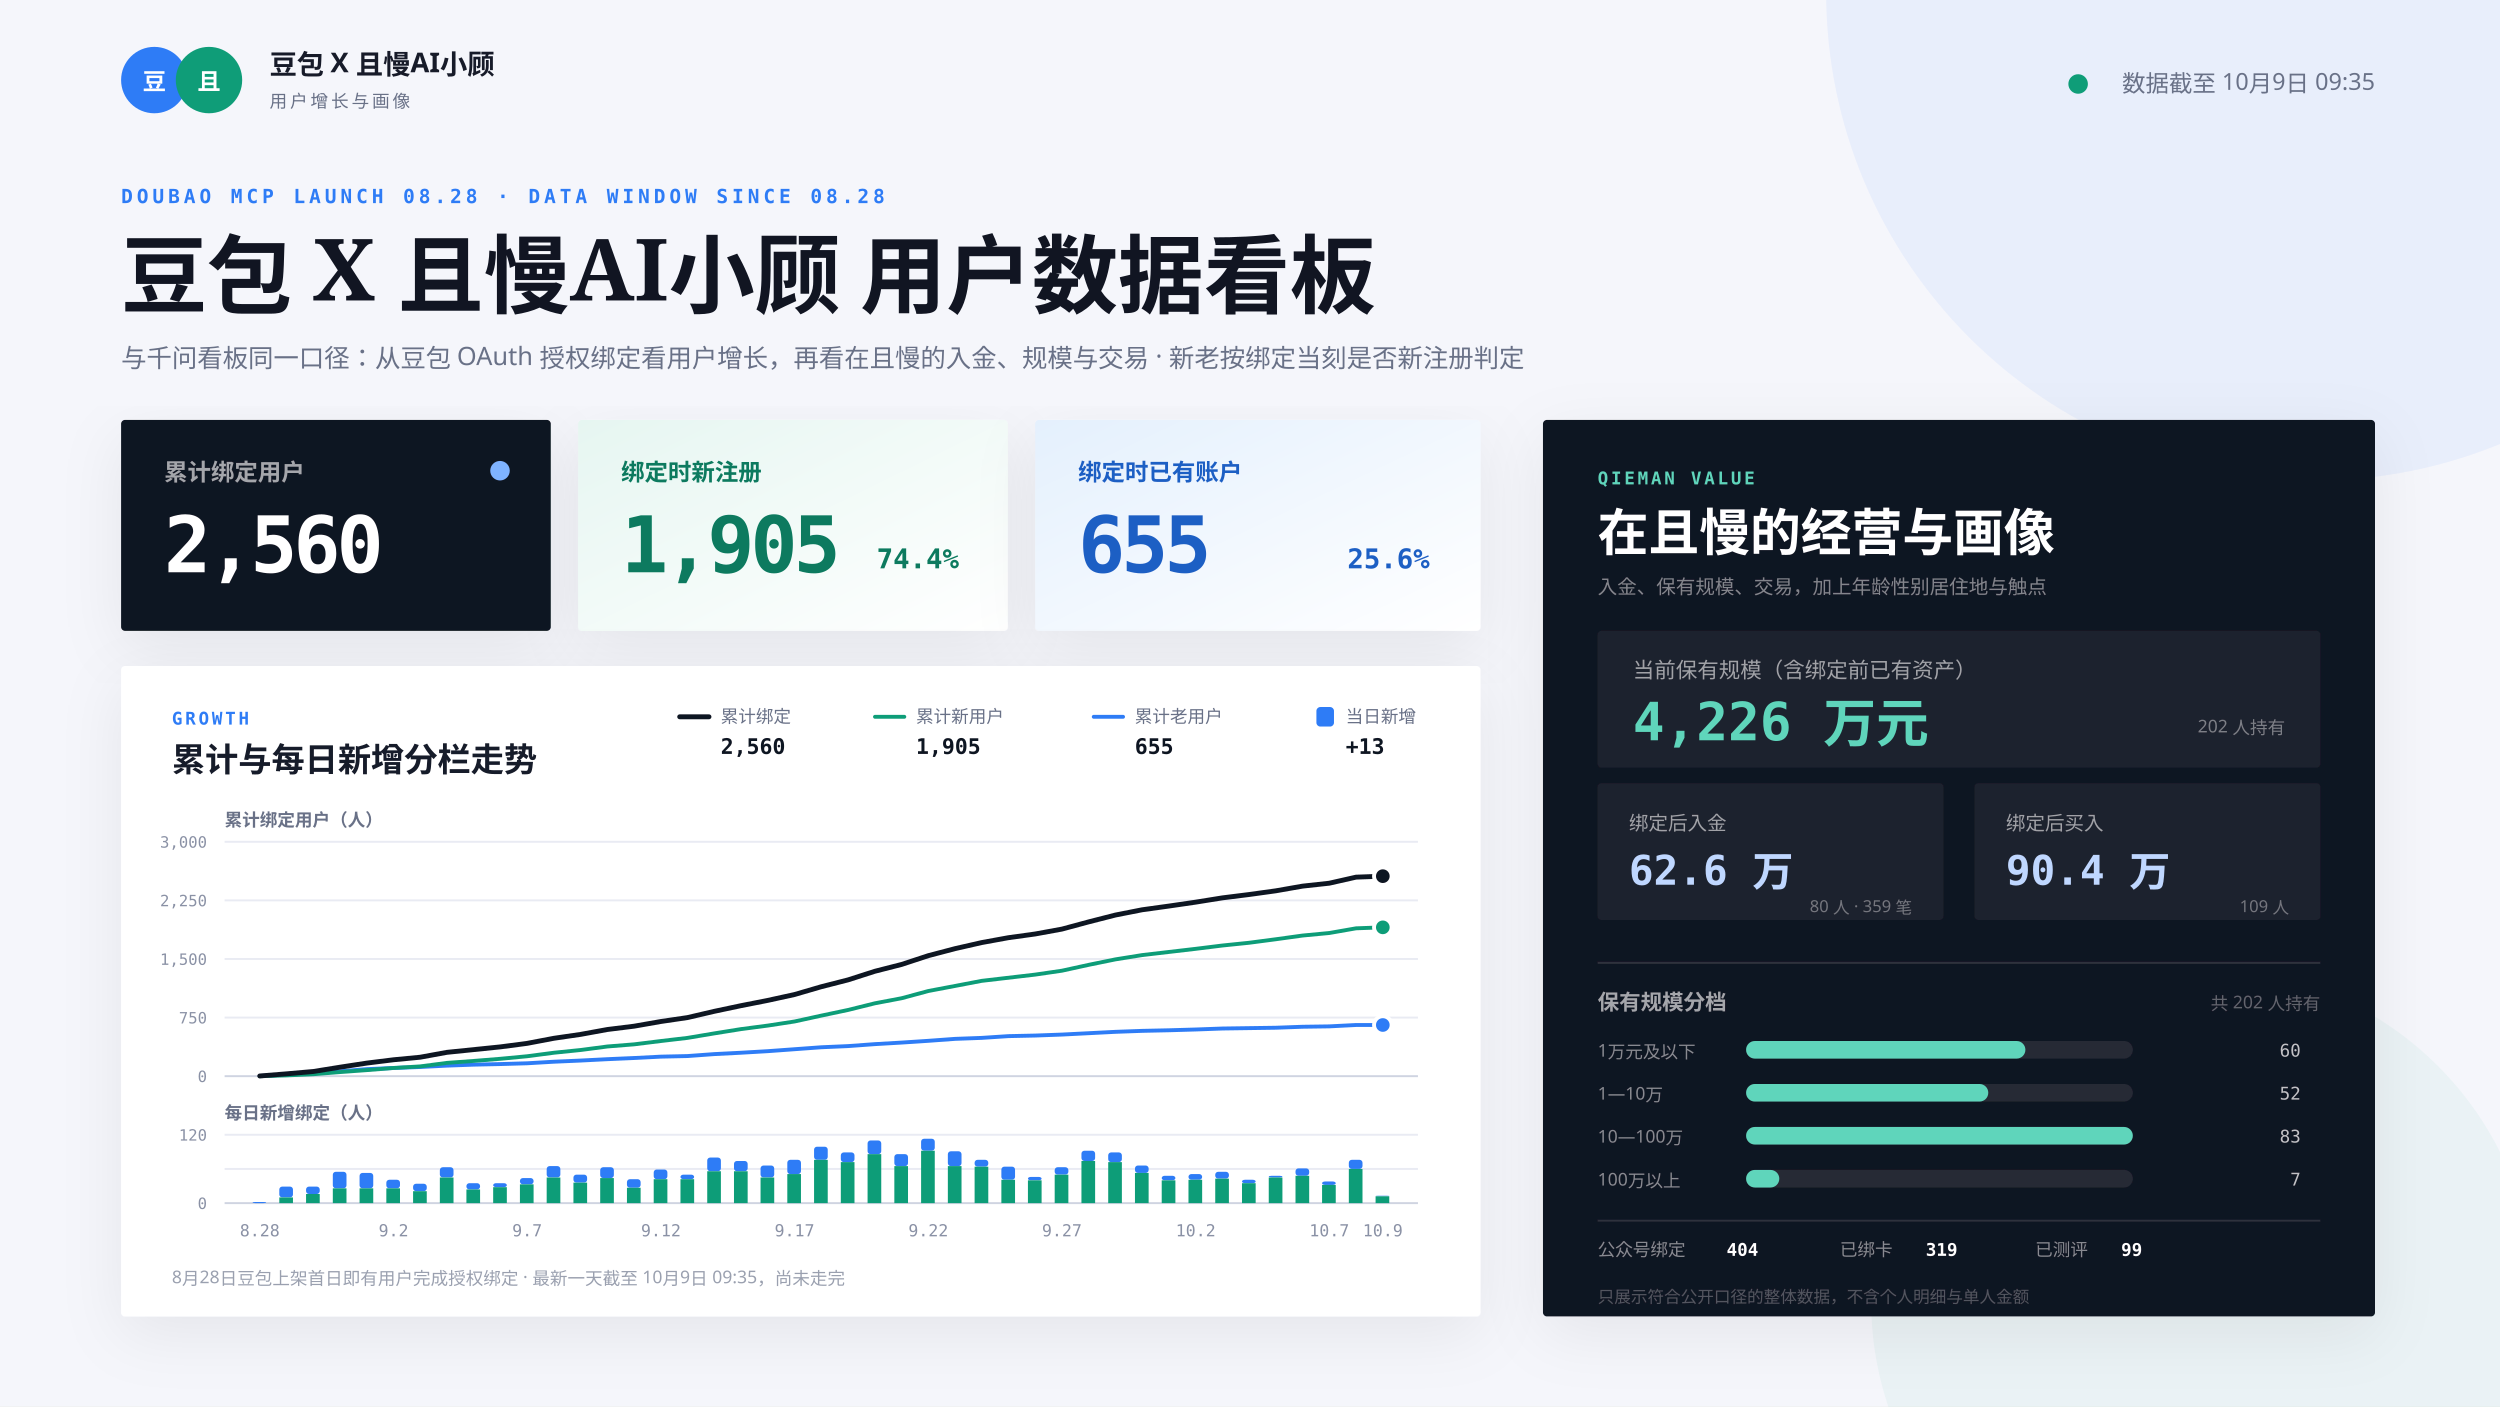
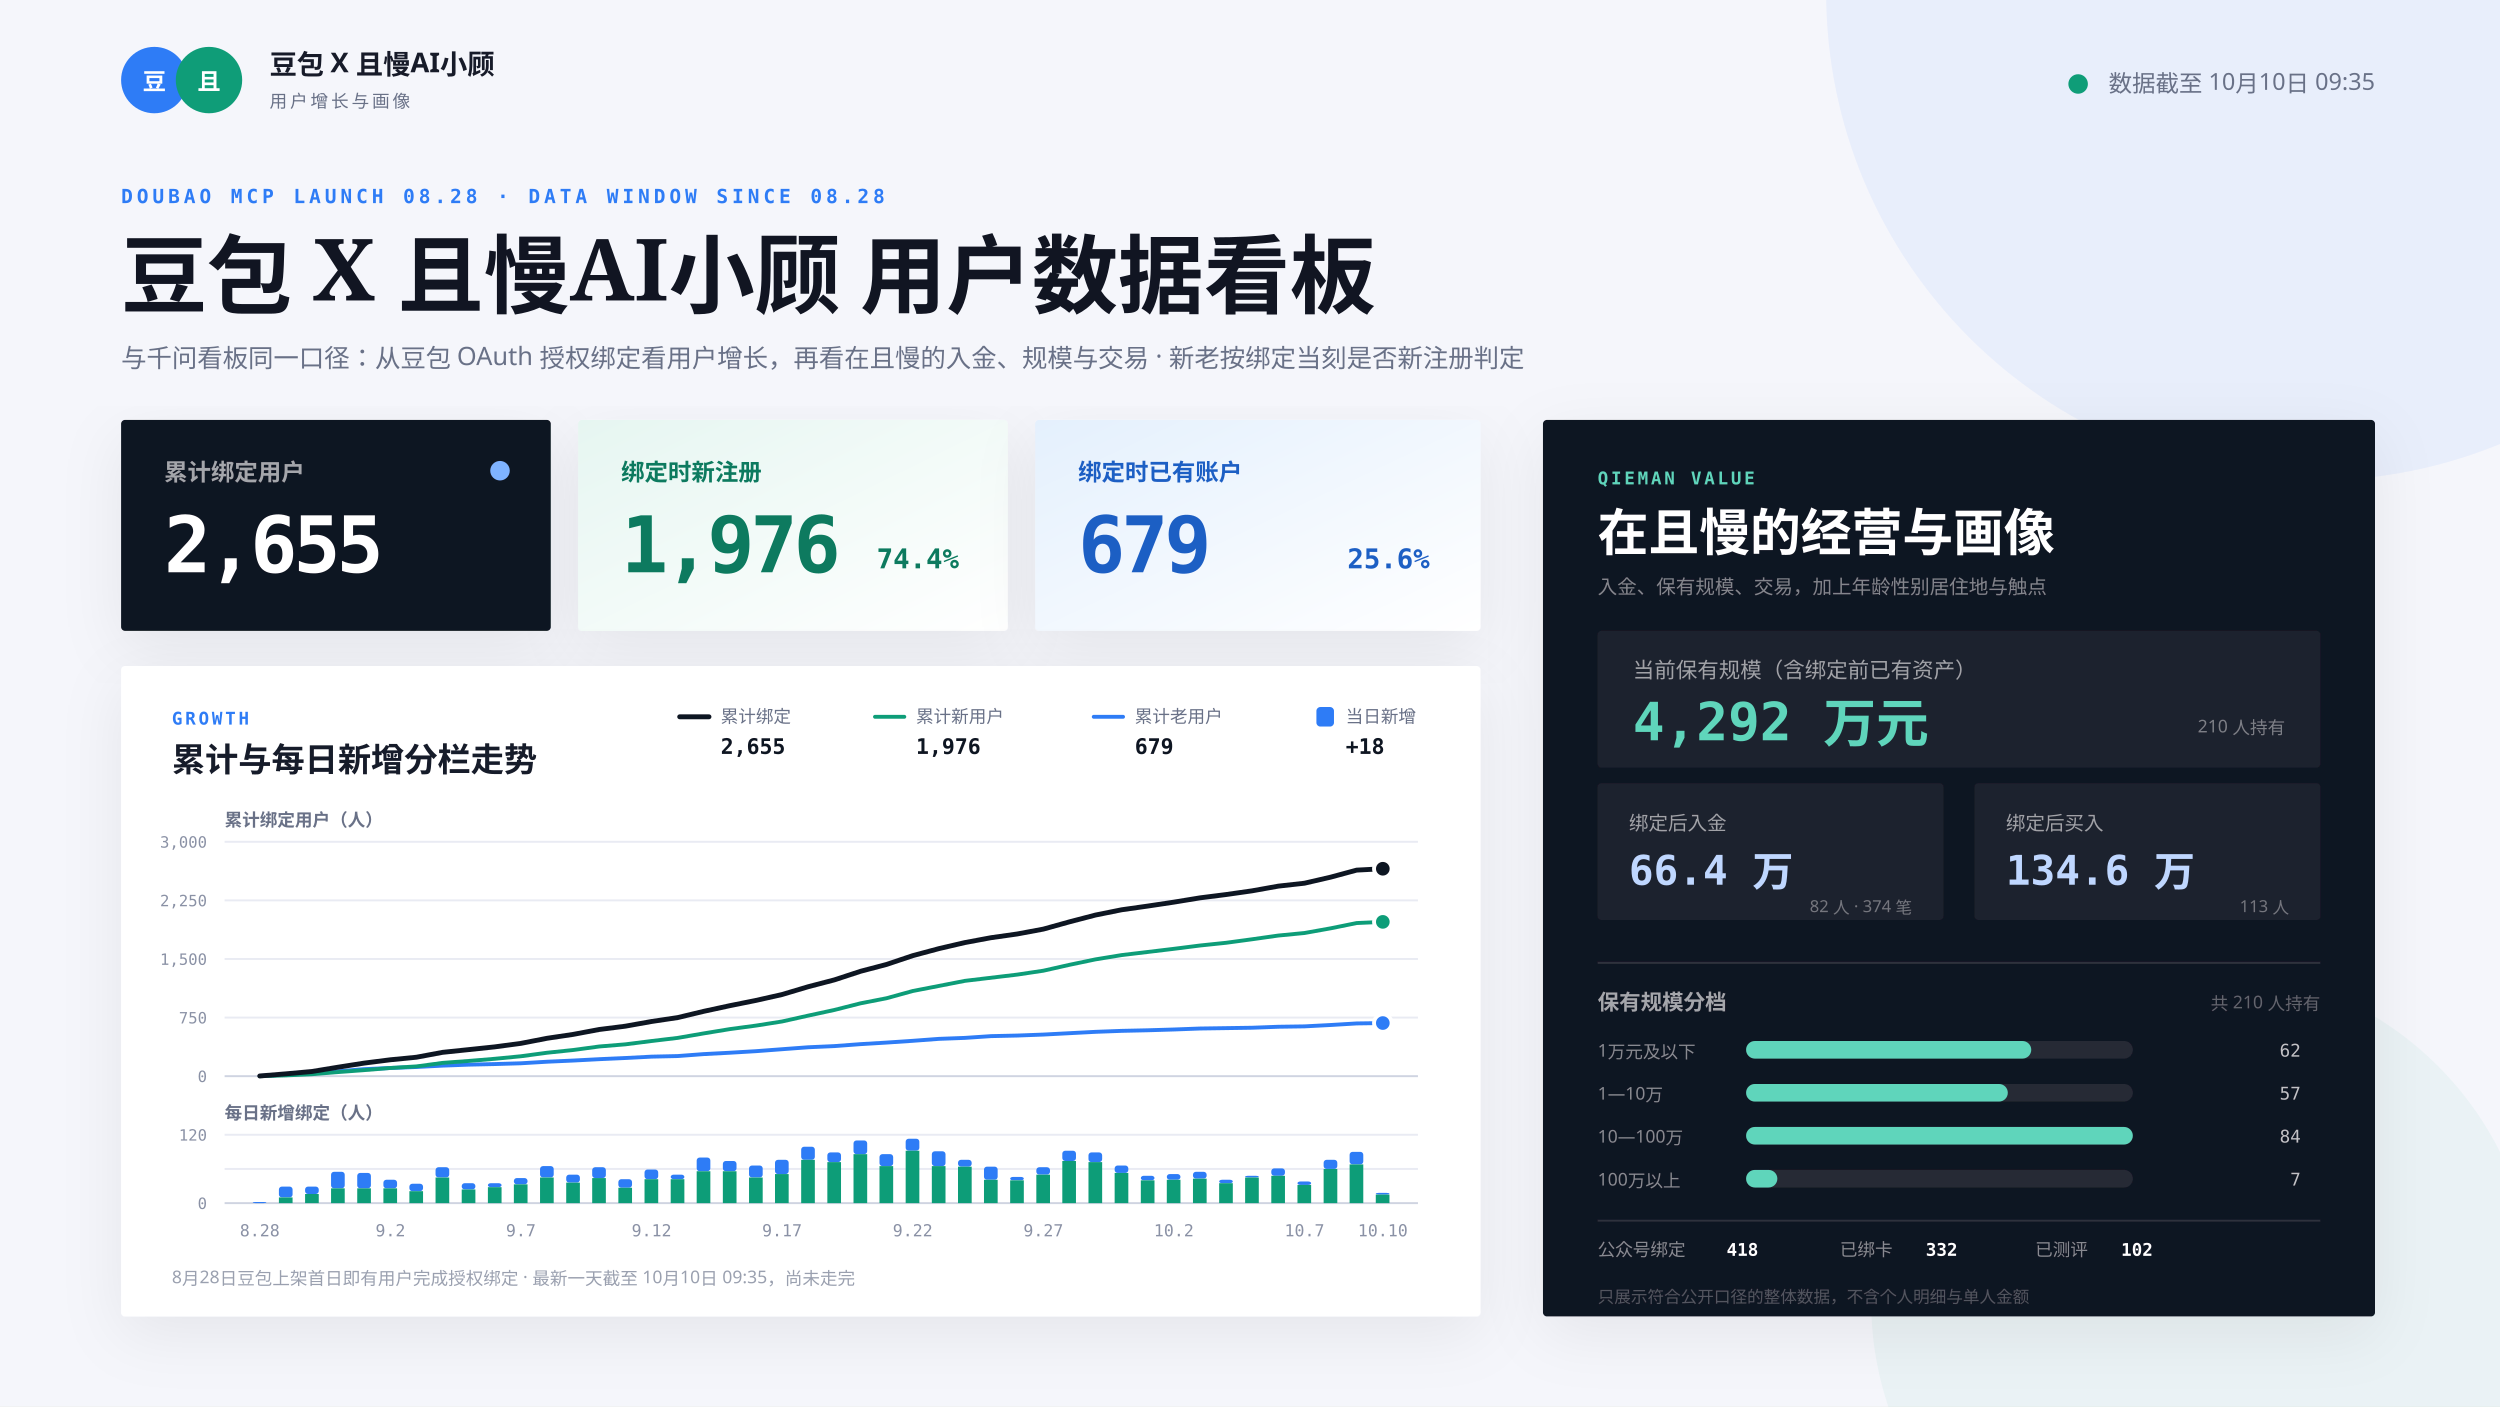
<svg xmlns="http://www.w3.org/2000/svg" width="1280" height="720" viewBox="0 0 1280 720" role="img" aria-labelledby="title desc">
  <defs>
    <linearGradient id="newCard" x1="0" y1="0" x2="1" y2="1">
      <stop offset="0" stop-color="#E6F6F1" />
      <stop offset="1" stop-color="#FFFFFF" />
    </linearGradient>
    <linearGradient id="oldCard" x1="0" y1="0" x2="1" y2="1">
      <stop offset="0" stop-color="#E4F0FD" />
      <stop offset="1" stop-color="#FFFFFF" />
    </linearGradient>
    <filter id="shadow" x="-15%" y="-15%" width="130%" height="140%">
      <feDropShadow dx="0" dy="9" stdDeviation="16" flood-color="#171B29" flood-opacity=".07" />
    </filter>
  </defs>
  <rect width="1280" height="720" fill="#F5F6FB" />
  <circle cx="1185" cy="-4" r="250" fill="#2E7CF6" fill-opacity=".07" />
  <circle cx="1128" cy="666" r="170" fill="#0F9D78" fill-opacity=".045" />
  <g font-family="PingFang SC,Microsoft YaHei,sans-serif">
    <g transform="translate(62 24)">
      <circle cx="17" cy="17" r="17" fill="#2E7CF6" />
      <text x="17" y="22" text-anchor="middle" fill="#FFFFFF" font-size="12" font-weight="700">豆</text>
      <circle cx="45" cy="17" r="17" fill="#0F9D78" />
      <text x="45" y="22" text-anchor="middle" fill="#FFFFFF" font-size="12" font-weight="700">且</text>
      <text x="76" y="14" fill="#171B29" font-size="14" font-weight="700">豆包 X 且慢AI小顾</text>
      <text x="76" y="31" fill="#697187" font-size="9" letter-spacing="1.5">用户增长与画像</text>
    </g>
-     <text x="1216" y="47" text-anchor="end" fill="#697187" font-size="12">数据截至 10月9日 09:35</text>
+     <text x="1216" y="47" text-anchor="end" fill="#697187" font-size="12">数据截至 10月10日 09:35</text>
    <circle cx="1064" cy="43" r="5" fill="#0F9D78" />
    <text x="62" y="104" fill="#2E7CF6" font-family="SFMono-Regular,monospace" font-size="10" font-weight="700" letter-spacing="2">DOUBAO MCP LAUNCH 08.28 · DATA WINDOW SINCE 08.28</text>
    <text x="62" y="157" fill="#111522" font-family="Songti SC,STSong,serif" font-size="44" font-weight="700">豆包 X 且慢AI小顾 用户数据看板</text>
    <text x="62" y="188" fill="#697187" font-size="13">与千问看板同一口径：从豆包 OAuth 授权绑定看用户增长，再看在且慢的入金、规模与交易 · 新老按绑定当刻是否新注册判定</text>
    <g transform="translate(62 215)" filter="url(#shadow)">
      <rect width="220" height="108" rx="2" fill="#111522" />
      <text x="22" y="31" fill="#FFFFFF" fill-opacity=".62" font-size="12" font-weight="700">累计绑定用户</text>
-       <text x="22" y="78" fill="#FFFFFF" font-family="SFMono-Regular,monospace" font-size="40" font-weight="800" letter-spacing="-2">2,560</text>
+       <text x="22" y="78" fill="#FFFFFF" font-family="SFMono-Regular,monospace" font-size="40" font-weight="800" letter-spacing="-2">2,655</text>
      <circle cx="194" cy="26" r="5" fill="#7FB3FF" />
    </g>
    <g transform="translate(296 215)" filter="url(#shadow)">
      <rect width="220" height="108" rx="2" fill="url(#newCard)" />
      <text x="22" y="31" fill="#0A7A5E" font-size="12" font-weight="700">绑定时新注册</text>
-       <text x="22" y="78" fill="#0A7A5E" font-family="SFMono-Regular,monospace" font-size="40" font-weight="800" letter-spacing="-2">1,905</text>
+       <text x="22" y="78" fill="#0A7A5E" font-family="SFMono-Regular,monospace" font-size="40" font-weight="800" letter-spacing="-2">1,976</text>
      <text x="195" y="76" text-anchor="end" fill="#0A7A5E" font-family="SFMono-Regular,monospace" font-size="14" font-weight="700">74.4%</text>
    </g>
    <g transform="translate(530 215)" filter="url(#shadow)">
      <rect width="228" height="108" rx="2" fill="url(#oldCard)" />
      <text x="22" y="31" fill="#1F5FC4" font-size="12" font-weight="700">绑定时已有账户</text>
-       <text x="22" y="78" fill="#1F5FC4" font-family="SFMono-Regular,monospace" font-size="40" font-weight="800" letter-spacing="-2">655</text>
+       <text x="22" y="78" fill="#1F5FC4" font-family="SFMono-Regular,monospace" font-size="40" font-weight="800" letter-spacing="-2">679</text>
      <text x="202" y="76" text-anchor="end" fill="#1F5FC4" font-family="SFMono-Regular,monospace" font-size="14" font-weight="700">25.6%</text>
    </g>
    <g transform="translate(62 341)" filter="url(#shadow)">
      <rect width="696" height="333" rx="2" fill="#FFFFFF" />
      <text x="26" y="30" fill="#2E7CF6" font-family="SFMono-Regular,monospace" font-size="9" font-weight="700" letter-spacing="1.4">GROWTH</text>
      <text x="26" y="54" fill="#171B29" font-size="17" font-weight="700">累计与每日新增分栏走势</text>
      <g font-size="9">
        <line x1="286" y1="26" x2="301" y2="26" stroke="#111522" stroke-width="2.5" stroke-linecap="round" />
        <text x="307" y="29" fill="#697187">累计绑定</text>
-         <text x="307" y="45" fill="#111522" font-family="SFMono-Regular,monospace" font-size="11" font-weight="700">2,560</text>
+         <text x="307" y="45" fill="#111522" font-family="SFMono-Regular,monospace" font-size="11" font-weight="700">2,655</text>
        <line x1="386" y1="26" x2="401" y2="26" stroke="#0F9D78" stroke-width="2" stroke-linecap="round" />
        <text x="407" y="29" fill="#697187">累计新用户</text>
-         <text x="407" y="45" fill="#111522" font-family="SFMono-Regular,monospace" font-size="11" font-weight="700">1,905</text>
+         <text x="407" y="45" fill="#111522" font-family="SFMono-Regular,monospace" font-size="11" font-weight="700">1,976</text>
        <line x1="498" y1="26" x2="513" y2="26" stroke="#2E7CF6" stroke-width="2" stroke-linecap="round" />
        <text x="519" y="29" fill="#697187">累计老用户</text>
-         <text x="519" y="45" fill="#111522" font-family="SFMono-Regular,monospace" font-size="11" font-weight="700">655</text>
+         <text x="519" y="45" fill="#111522" font-family="SFMono-Regular,monospace" font-size="11" font-weight="700">679</text>
        <rect x="612" y="21" width="9" height="10" rx="2" fill="#2E7CF6" />
        <text x="627" y="29" fill="#697187">当日新增</text>
-         <text x="627" y="45" fill="#111522" font-family="SFMono-Regular,monospace" font-size="11" font-weight="700">+13</text>
+         <text x="627" y="45" fill="#111522" font-family="SFMono-Regular,monospace" font-size="11" font-weight="700">+18</text>
      </g>
      <text x="53" y="82" fill="#697187" font-size="9" font-weight="700">累计绑定用户（人）</text>
      <g stroke="#E9EBF3" stroke-width="1">
        <line x1="53" y1="180" x2="664" y2="180" />
        <line x1="53" y1="150" x2="664" y2="150" />
        <line x1="53" y1="120" x2="664" y2="120" />
        <line x1="53" y1="90" x2="664" y2="90" />
      </g>
      <line x1="53" y1="210" x2="664" y2="210" stroke="#CFD4E1" stroke-width="1" />
      <g fill="#8A91A5" font-family="SFMono-Regular,monospace" font-size="8">
        <text x="44" y="213" text-anchor="end">0</text>
        <text x="44" y="183" text-anchor="end">750</text>
        <text x="44" y="153" text-anchor="end">1,500</text>
        <text x="44" y="123" text-anchor="end">2,250</text>
        <text x="44" y="93" text-anchor="end">3,000</text>
      </g>
-       <path d="M71.0 209.9 L84.7 209.2 L98.4 208.6 L112.1 207.5 L125.8 206.4 L139.5 205.8 L153.1 205.3 L166.8 204.6 L180.5 204.1 L194.2 203.8 L207.9 203.4 L221.6 202.6 L235.3 202.0 L249.0 201.3 L262.7 200.7 L276.4 200.0 L290.0 199.7 L303.7 198.7 L317.4 198.0 L331.1 197.2 L344.8 196.2 L358.5 195.2 L372.2 194.6 L385.9 193.6 L399.6 192.8 L413.3 191.9 L427.0 190.9 L440.6 190.4 L454.3 189.5 L468.0 189.2 L481.7 188.7 L495.4 188.0 L509.1 187.3 L522.8 186.8 L536.5 186.5 L550.2 186.1 L563.9 185.6 L577.5 185.4 L591.2 185.2 L604.9 184.7 L618.6 184.5 L632.3 183.8 L646.0 183.8" fill="none" stroke="#2E7CF6" stroke-width="2" stroke-linecap="round" stroke-linejoin="round" />
-       <path d="M71.0 210.0 L84.7 209.6 L98.4 209.0 L112.1 207.9 L125.8 206.9 L139.5 205.8 L153.1 205.0 L166.8 203.2 L180.5 202.2 L194.2 201.1 L207.9 199.8 L221.6 198.0 L235.3 196.6 L249.0 194.8 L262.7 193.7 L276.4 192.0 L290.0 190.4 L303.7 188.1 L317.4 185.9 L331.1 184.1 L344.8 182.0 L358.5 179.0 L372.2 176.1 L385.9 172.7 L399.6 170.1 L413.3 166.4 L427.0 163.8 L440.6 161.2 L454.3 159.6 L468.0 158.0 L481.7 156.0 L495.4 153.0 L509.1 150.2 L522.8 148.0 L536.5 146.4 L550.2 144.8 L563.9 143.1 L577.5 141.7 L591.2 139.9 L604.9 138.0 L618.6 136.7 L632.3 134.3 L646.0 133.8" fill="none" stroke="#0F9D78" stroke-width="2" stroke-linecap="round" stroke-linejoin="round" />
-       <path d="M71.0 209.9 L84.7 208.8 L98.4 207.6 L112.1 205.4 L125.8 203.3 L139.5 201.6 L153.1 200.3 L166.8 197.8 L180.5 196.4 L194.2 195.0 L207.9 193.2 L221.6 190.6 L235.3 188.6 L249.0 186.1 L262.7 184.4 L276.4 182.0 L290.0 180.0 L303.7 176.8 L317.4 173.9 L331.1 171.2 L344.8 168.2 L358.5 164.2 L372.2 160.7 L385.9 156.3 L399.6 152.8 L413.3 148.3 L427.0 144.7 L440.6 141.6 L454.3 139.1 L468.0 137.2 L481.7 134.7 L495.4 131.0 L509.1 127.5 L522.8 124.8 L536.5 122.9 L550.2 120.9 L563.9 118.7 L577.5 117.0 L591.2 115.1 L604.9 112.7 L618.6 111.2 L632.3 108.1 L646.0 107.6" fill="none" stroke="#111522" stroke-width="2.5" stroke-linecap="round" stroke-linejoin="round" />
+       <path d="M71.0 209.9 L84.4 209.2 L97.7 208.6 L111.1 207.5 L124.5 206.4 L137.9 205.8 L151.2 205.3 L164.6 204.6 L178.0 204.1 L191.3 203.8 L204.7 203.4 L218.1 202.6 L231.5 202.0 L244.8 201.3 L258.2 200.7 L271.6 200.0 L285.0 199.7 L298.3 198.7 L311.7 198.0 L325.1 197.2 L338.4 196.2 L351.8 195.2 L365.2 194.6 L378.6 193.6 L391.9 192.8 L405.3 191.9 L418.7 190.9 L432.0 190.4 L445.4 189.5 L458.8 189.2 L472.2 188.7 L485.5 188.0 L498.9 187.3 L512.3 186.8 L525.7 186.5 L539.0 186.1 L552.4 185.6 L565.8 185.4 L579.1 185.2 L592.5 184.7 L605.9 184.5 L619.3 183.8 L632.6 183.0 L646.0 182.8" fill="none" stroke="#2E7CF6" stroke-width="2" stroke-linecap="round" stroke-linejoin="round" />
+       <path d="M71.0 210.0 L84.4 209.6 L97.7 209.0 L111.1 207.9 L124.5 206.9 L137.9 205.8 L151.2 205.0 L164.6 203.2 L178.0 202.2 L191.3 201.1 L204.7 199.8 L218.1 198.0 L231.5 196.6 L244.8 194.8 L258.2 193.7 L271.6 192.0 L285.0 190.4 L298.3 188.1 L311.7 185.9 L325.1 184.1 L338.4 182.0 L351.8 179.0 L365.2 176.1 L378.6 172.7 L391.9 170.1 L405.3 166.4 L418.7 163.8 L432.0 161.2 L445.4 159.6 L458.8 158.0 L472.2 156.0 L485.5 153.0 L498.9 150.2 L512.3 148.0 L525.7 146.4 L539.0 144.8 L552.4 143.1 L565.8 141.7 L579.1 139.9 L592.5 138.0 L605.9 136.7 L619.3 134.3 L632.6 131.6 L646.0 131.0" fill="none" stroke="#0F9D78" stroke-width="2" stroke-linecap="round" stroke-linejoin="round" />
+       <path d="M71.0 209.9 L84.4 208.8 L97.7 207.6 L111.1 205.4 L124.5 203.3 L137.9 201.6 L151.2 200.3 L164.6 197.8 L178.0 196.4 L191.3 195.0 L204.7 193.2 L218.1 190.6 L231.5 188.6 L244.8 186.1 L258.2 184.4 L271.6 182.0 L285.0 180.0 L298.3 176.8 L311.7 173.9 L325.1 171.2 L338.4 168.2 L351.8 164.2 L365.2 160.7 L378.6 156.3 L391.9 152.8 L405.3 148.3 L418.7 144.7 L432.0 141.6 L445.4 139.1 L458.8 137.2 L472.2 134.7 L485.5 131.0 L498.9 127.5 L512.3 124.8 L525.7 122.9 L539.0 120.9 L552.4 118.7 L565.8 117.0 L579.1 115.1 L592.5 112.7 L605.9 111.2 L619.3 108.1 L632.6 104.5 L646.0 103.8" fill="none" stroke="#111522" stroke-width="2.5" stroke-linecap="round" stroke-linejoin="round" />
      <g stroke="#FFFFFF" stroke-width="2">
-         <circle cx="646.0" cy="107.6" r="4.5" fill="#111522" />
-         <circle cx="646.0" cy="133.8" r="4.5" fill="#0F9D78" />
-         <circle cx="646.0" cy="183.8" r="4.5" fill="#2E7CF6" />
+         <circle cx="646.0" cy="103.8" r="4.5" fill="#111522" />
+         <circle cx="646.0" cy="131.0" r="4.5" fill="#0F9D78" />
+         <circle cx="646.0" cy="182.8" r="4.5" fill="#2E7CF6" />
      </g>
      <text x="53" y="232" fill="#697187" font-size="9" font-weight="700">每日新增绑定（人）</text>
      <g stroke="#E9EBF3" stroke-width="1">
        <line x1="53" y1="240" x2="664" y2="240" />
        <line x1="53" y1="257.5" x2="664" y2="257.5" />
      </g>
      <line x1="53" y1="275" x2="664" y2="275" stroke="#CFD4E1" stroke-width="1" />
      <g fill="#8A91A5" font-family="SFMono-Regular,monospace" font-size="8">
        <text x="44" y="243" text-anchor="end">120</text>
        <text x="44" y="278" text-anchor="end">0</text>
      </g>
      <g fill="#2E7CF6">
-         <rect x="67.3" y="274.42" width="7" height="0.58" rx="1.5" />
-         <rect x="81.0" y="266.54" width="7" height="5.54" rx="1.5" />
-         <rect x="94.7" y="266.54" width="7" height="3.79" rx="1.5" />
-         <rect x="108.4" y="258.96" width="7" height="8.46" rx="1.5" />
-         <rect x="122.1" y="259.54" width="7" height="7.88" rx="1.5" />
-         <rect x="135.8" y="263.04" width="7" height="4.38" rx="1.5" />
-         <rect x="149.5" y="265.08" width="7" height="3.79" rx="1.5" />
-         <rect x="163.2" y="256.62" width="7" height="5.25" rx="1.5" />
-         <rect x="176.8" y="264.79" width="7" height="3.21" rx="1.5" />
-         <rect x="190.5" y="264.79" width="7" height="2.04" rx="1.5" />
-         <rect x="204.2" y="262.17" width="7" height="3.21" rx="1.5" />
-         <rect x="217.9" y="256.04" width="7" height="5.83" rx="1.5" />
-         <rect x="231.6" y="260.42" width="7" height="4.08" rx="1.5" />
-         <rect x="245.3" y="256.62" width="7" height="5.54" rx="1.5" />
-         <rect x="259.0" y="262.75" width="7" height="4.38" rx="1.5" />
-         <rect x="272.7" y="257.79" width="7" height="4.96" rx="1.5" />
-         <rect x="286.4" y="260.42" width="7" height="2.33" rx="1.5" />
-         <rect x="300.1" y="251.67" width="7" height="7.00" rx="1.5" />
-         <rect x="313.8" y="253.42" width="7" height="5.25" rx="1.5" />
-         <rect x="327.4" y="255.75" width="7" height="6.12" rx="1.5" />
-         <rect x="341.1" y="252.83" width="7" height="7.29" rx="1.5" />
-         <rect x="354.8" y="246.12" width="7" height="6.71" rx="1.5" />
-         <rect x="368.5" y="249.04" width="7" height="4.96" rx="1.5" />
-         <rect x="382.2" y="242.92" width="7" height="7.00" rx="1.5" />
-         <rect x="395.9" y="249.92" width="7" height="6.13" rx="1.5" />
-         <rect x="409.6" y="242.04" width="7" height="6.12" rx="1.5" />
-         <rect x="423.3" y="248.46" width="7" height="7.58" rx="1.5" />
-         <rect x="437.0" y="252.83" width="7" height="3.50" rx="1.5" />
-         <rect x="450.7" y="256.33" width="7" height="6.71" rx="1.5" />
-         <rect x="464.3" y="261.58" width="7" height="1.75" rx="1.5" />
-         <rect x="478.0" y="256.62" width="7" height="3.79" rx="1.5" />
-         <rect x="491.7" y="248.17" width="7" height="5.25" rx="1.5" />
-         <rect x="505.4" y="249.04" width="7" height="4.96" rx="1.5" />
-         <rect x="519.1" y="255.75" width="7" height="3.79" rx="1.5" />
-         <rect x="532.8" y="261.00" width="7" height="2.33" rx="1.5" />
-         <rect x="546.5" y="260.12" width="7" height="2.92" rx="1.5" />
-         <rect x="560.2" y="258.96" width="7" height="3.50" rx="1.5" />
-         <rect x="573.9" y="263.04" width="7" height="1.75" rx="1.5" />
-         <rect x="587.6" y="261.00" width="7" height="0.88" rx="1.5" />
-         <rect x="601.3" y="257.21" width="7" height="3.79" rx="1.5" />
-         <rect x="614.9" y="263.92" width="7" height="1.75" rx="1.5" />
-         <rect x="628.6" y="252.83" width="7" height="4.67" rx="1.5" />
-         <rect x="642.3" y="271.21" width="7" height="0.29" rx="1.5" />
+         <rect x="67.4" y="274.42" width="7" height="0.58" rx="1.5" />
+         <rect x="80.8" y="266.54" width="7" height="5.54" rx="1.5" />
+         <rect x="94.2" y="266.54" width="7" height="3.79" rx="1.5" />
+         <rect x="107.5" y="258.96" width="7" height="8.46" rx="1.5" />
+         <rect x="120.9" y="259.54" width="7" height="7.88" rx="1.5" />
+         <rect x="134.3" y="263.04" width="7" height="4.38" rx="1.5" />
+         <rect x="147.6" y="265.08" width="7" height="3.79" rx="1.5" />
+         <rect x="161.0" y="256.62" width="7" height="5.25" rx="1.5" />
+         <rect x="174.4" y="264.79" width="7" height="3.21" rx="1.5" />
+         <rect x="187.8" y="264.79" width="7" height="2.04" rx="1.5" />
+         <rect x="201.1" y="262.17" width="7" height="3.21" rx="1.5" />
+         <rect x="214.5" y="256.04" width="7" height="5.83" rx="1.5" />
+         <rect x="227.9" y="260.42" width="7" height="4.08" rx="1.5" />
+         <rect x="241.2" y="256.62" width="7" height="5.54" rx="1.5" />
+         <rect x="254.6" y="262.75" width="7" height="4.38" rx="1.5" />
+         <rect x="268.0" y="257.79" width="7" height="4.96" rx="1.5" />
+         <rect x="281.4" y="260.42" width="7" height="2.33" rx="1.5" />
+         <rect x="294.7" y="251.67" width="7" height="7.00" rx="1.5" />
+         <rect x="308.1" y="253.42" width="7" height="5.25" rx="1.5" />
+         <rect x="321.5" y="255.75" width="7" height="6.12" rx="1.5" />
+         <rect x="334.8" y="252.83" width="7" height="7.29" rx="1.5" />
+         <rect x="348.2" y="246.12" width="7" height="6.71" rx="1.5" />
+         <rect x="361.6" y="249.04" width="7" height="4.96" rx="1.5" />
+         <rect x="375.0" y="242.92" width="7" height="7.00" rx="1.5" />
+         <rect x="388.3" y="249.92" width="7" height="6.13" rx="1.5" />
+         <rect x="401.7" y="242.04" width="7" height="6.12" rx="1.5" />
+         <rect x="415.1" y="248.46" width="7" height="7.58" rx="1.5" />
+         <rect x="428.5" y="252.83" width="7" height="3.50" rx="1.5" />
+         <rect x="441.8" y="256.33" width="7" height="6.71" rx="1.5" />
+         <rect x="455.2" y="261.58" width="7" height="1.75" rx="1.5" />
+         <rect x="468.6" y="256.62" width="7" height="3.79" rx="1.5" />
+         <rect x="481.9" y="248.17" width="7" height="5.25" rx="1.5" />
+         <rect x="495.3" y="249.04" width="7" height="4.96" rx="1.5" />
+         <rect x="508.7" y="255.75" width="7" height="3.79" rx="1.5" />
+         <rect x="522.1" y="261.00" width="7" height="2.33" rx="1.5" />
+         <rect x="535.4" y="260.12" width="7" height="2.92" rx="1.5" />
+         <rect x="548.8" y="258.96" width="7" height="3.50" rx="1.5" />
+         <rect x="562.2" y="263.04" width="7" height="1.75" rx="1.5" />
+         <rect x="575.5" y="261.00" width="7" height="0.88" rx="1.5" />
+         <rect x="588.9" y="257.21" width="7" height="3.79" rx="1.5" />
+         <rect x="602.3" y="263.92" width="7" height="1.75" rx="1.5" />
+         <rect x="615.7" y="252.83" width="7" height="4.67" rx="1.5" />
+         <rect x="629.0" y="248.75" width="7" height="6.42" rx="1.5" />
+         <rect x="642.4" y="269.75" width="7" height="0.88" rx="1.5" />
      </g>
      <g fill="#0F9D78">
-         <rect x="67.3" y="275.00" width="7" height="0.00" />
-         <rect x="81.0" y="272.08" width="7" height="2.92" />
-         <rect x="94.7" y="270.33" width="7" height="4.67" />
-         <rect x="108.4" y="267.42" width="7" height="7.58" />
-         <rect x="122.1" y="267.42" width="7" height="7.58" />
-         <rect x="135.8" y="267.42" width="7" height="7.58" />
-         <rect x="149.5" y="268.88" width="7" height="6.12" />
-         <rect x="163.2" y="261.88" width="7" height="13.12" />
-         <rect x="176.8" y="268.00" width="7" height="7.00" />
-         <rect x="190.5" y="266.83" width="7" height="8.17" />
-         <rect x="204.2" y="265.38" width="7" height="9.62" />
-         <rect x="217.9" y="261.88" width="7" height="13.12" />
-         <rect x="231.6" y="264.50" width="7" height="10.50" />
-         <rect x="245.3" y="262.17" width="7" height="12.83" />
-         <rect x="259.0" y="267.12" width="7" height="7.88" />
-         <rect x="272.7" y="262.75" width="7" height="12.25" />
-         <rect x="286.4" y="262.75" width="7" height="12.25" />
-         <rect x="300.1" y="258.67" width="7" height="16.33" />
-         <rect x="313.8" y="258.67" width="7" height="16.33" />
-         <rect x="327.4" y="261.88" width="7" height="13.12" />
-         <rect x="341.1" y="260.12" width="7" height="14.88" />
-         <rect x="354.8" y="252.83" width="7" height="22.17" />
-         <rect x="368.5" y="254.00" width="7" height="21.00" />
-         <rect x="382.2" y="249.92" width="7" height="25.08" />
-         <rect x="395.9" y="256.04" width="7" height="18.96" />
-         <rect x="409.6" y="248.17" width="7" height="26.83" />
-         <rect x="423.3" y="256.04" width="7" height="18.96" />
-         <rect x="437.0" y="256.33" width="7" height="18.67" />
-         <rect x="450.7" y="263.04" width="7" height="11.96" />
-         <rect x="464.3" y="263.33" width="7" height="11.67" />
-         <rect x="478.0" y="260.42" width="7" height="14.58" />
-         <rect x="491.7" y="253.42" width="7" height="21.58" />
-         <rect x="505.4" y="254.00" width="7" height="21.00" />
-         <rect x="519.1" y="259.54" width="7" height="15.46" />
-         <rect x="532.8" y="263.33" width="7" height="11.67" />
-         <rect x="546.5" y="263.04" width="7" height="11.96" />
-         <rect x="560.2" y="262.46" width="7" height="12.54" />
-         <rect x="573.9" y="264.79" width="7" height="10.21" />
-         <rect x="587.6" y="261.88" width="7" height="13.12" />
-         <rect x="601.3" y="261.00" width="7" height="14.00" />
-         <rect x="614.9" y="265.67" width="7" height="9.33" />
-         <rect x="628.6" y="257.50" width="7" height="17.50" />
-         <rect x="642.3" y="271.50" width="7" height="3.50" />
+         <rect x="67.4" y="275.00" width="7" height="0.00" />
+         <rect x="80.8" y="272.08" width="7" height="2.92" />
+         <rect x="94.2" y="270.33" width="7" height="4.67" />
+         <rect x="107.5" y="267.42" width="7" height="7.58" />
+         <rect x="120.9" y="267.42" width="7" height="7.58" />
+         <rect x="134.3" y="267.42" width="7" height="7.58" />
+         <rect x="147.6" y="268.88" width="7" height="6.12" />
+         <rect x="161.0" y="261.88" width="7" height="13.12" />
+         <rect x="174.4" y="268.00" width="7" height="7.00" />
+         <rect x="187.8" y="266.83" width="7" height="8.17" />
+         <rect x="201.1" y="265.38" width="7" height="9.62" />
+         <rect x="214.5" y="261.88" width="7" height="13.12" />
+         <rect x="227.9" y="264.50" width="7" height="10.50" />
+         <rect x="241.2" y="262.17" width="7" height="12.83" />
+         <rect x="254.6" y="267.12" width="7" height="7.88" />
+         <rect x="268.0" y="262.75" width="7" height="12.25" />
+         <rect x="281.4" y="262.75" width="7" height="12.25" />
+         <rect x="294.7" y="258.67" width="7" height="16.33" />
+         <rect x="308.1" y="258.67" width="7" height="16.33" />
+         <rect x="321.5" y="261.88" width="7" height="13.12" />
+         <rect x="334.8" y="260.12" width="7" height="14.88" />
+         <rect x="348.2" y="252.83" width="7" height="22.17" />
+         <rect x="361.6" y="254.00" width="7" height="21.00" />
+         <rect x="375.0" y="249.92" width="7" height="25.08" />
+         <rect x="388.3" y="256.04" width="7" height="18.96" />
+         <rect x="401.7" y="248.17" width="7" height="26.83" />
+         <rect x="415.1" y="256.04" width="7" height="18.96" />
+         <rect x="428.5" y="256.33" width="7" height="18.67" />
+         <rect x="441.8" y="263.04" width="7" height="11.96" />
+         <rect x="455.2" y="263.33" width="7" height="11.67" />
+         <rect x="468.6" y="260.42" width="7" height="14.58" />
+         <rect x="481.9" y="253.42" width="7" height="21.58" />
+         <rect x="495.3" y="254.00" width="7" height="21.00" />
+         <rect x="508.7" y="259.54" width="7" height="15.46" />
+         <rect x="522.1" y="263.33" width="7" height="11.67" />
+         <rect x="535.4" y="263.04" width="7" height="11.96" />
+         <rect x="548.8" y="262.46" width="7" height="12.54" />
+         <rect x="562.2" y="264.79" width="7" height="10.21" />
+         <rect x="575.5" y="261.88" width="7" height="13.12" />
+         <rect x="588.9" y="261.00" width="7" height="14.00" />
+         <rect x="602.3" y="265.67" width="7" height="9.33" />
+         <rect x="615.7" y="257.50" width="7" height="17.50" />
+         <rect x="629.0" y="255.17" width="7" height="19.83" />
+         <rect x="642.4" y="270.62" width="7" height="4.38" />
      </g>
      <g fill="#8A91A5" font-family="SFMono-Regular,monospace" font-size="8.5">
        <text x="71.0" y="292" text-anchor="middle">8.28</text>
-         <text x="139.5" y="292" text-anchor="middle">9.2</text>
-         <text x="207.9" y="292" text-anchor="middle">9.7</text>
-         <text x="276.4" y="292" text-anchor="middle">9.12</text>
-         <text x="344.8" y="292" text-anchor="middle">9.17</text>
-         <text x="413.3" y="292" text-anchor="middle">9.22</text>
-         <text x="481.7" y="292" text-anchor="middle">9.27</text>
-         <text x="550.2" y="292" text-anchor="middle">10.2</text>
-         <text x="618.6" y="292" text-anchor="middle">10.7</text>
-         <text x="646.0" y="292" text-anchor="middle">10.9</text>
-       </g>
-       <text x="26" y="316" fill="#9AA0AF" font-size="9">8月28日豆包上架首日即有用户完成授权绑定 · 最新一天截至 10月9日 09:35，尚未走完</text>
+         <text x="137.9" y="292" text-anchor="middle">9.2</text>
+         <text x="204.7" y="292" text-anchor="middle">9.7</text>
+         <text x="271.6" y="292" text-anchor="middle">9.12</text>
+         <text x="338.4" y="292" text-anchor="middle">9.17</text>
+         <text x="405.3" y="292" text-anchor="middle">9.22</text>
+         <text x="472.2" y="292" text-anchor="middle">9.27</text>
+         <text x="539.0" y="292" text-anchor="middle">10.2</text>
+         <text x="605.9" y="292" text-anchor="middle">10.7</text>
+         <text x="646.0" y="292" text-anchor="middle">10.10</text>
+       </g>
+       <text x="26" y="316" fill="#9AA0AF" font-size="9">8月28日豆包上架首日即有用户完成授权绑定 · 最新一天截至 10月10日 09:35，尚未走完</text>
    </g>
    <g transform="translate(790 215)" filter="url(#shadow)">
      <rect width="426" height="459" rx="2" fill="#111522" />
      <text x="28" y="33" fill="#5ED5BB" font-family="SFMono-Regular,monospace" font-size="9" font-weight="700" letter-spacing="1.4">QIEMAN VALUE</text>
      <text x="28" y="67" fill="#FFFFFF" font-family="Songti SC,STSong,serif" font-size="26" font-weight="700">在且慢的经营与画像</text>
      <text x="28" y="89" fill="#FFFFFF" fill-opacity=".48" font-size="10">入金、保有规模、交易，加上年龄性别居住地与触点</text>
      <g transform="translate(28 108)">
        <rect width="370" height="70" rx="2" fill="#FFFFFF" fill-opacity=".055" />
        <text x="18" y="24" fill="#FFFFFF" fill-opacity=".58" font-size="11">当前保有规模（含绑定前已有资产）</text>
-         <text x="18" y="56" fill="#5ED5BB" font-family="SFMono-Regular,monospace" font-size="27" font-weight="800">4,226 万元</text>
-         <text x="352" y="52" text-anchor="end" fill="#FFFFFF" fill-opacity=".42" font-size="9">202 人持有</text>
+         <text x="18" y="56" fill="#5ED5BB" font-family="SFMono-Regular,monospace" font-size="27" font-weight="800">4,292 万元</text>
+         <text x="352" y="52" text-anchor="end" fill="#FFFFFF" fill-opacity=".42" font-size="9">210 人持有</text>
      </g>
      <g transform="translate(28 186)">
        <rect width="177" height="70" rx="2" fill="#FFFFFF" fill-opacity=".055" />
        <text x="16" y="24" fill="#FFFFFF" fill-opacity=".58" font-size="10">绑定后入金</text>
-         <text x="16" y="52" fill="#BFD7FF" font-family="SFMono-Regular,monospace" font-size="21" font-weight="800">62.6 万</text>
-         <text x="161" y="66" text-anchor="end" fill="#FFFFFF" fill-opacity=".38" font-size="8.5">80 人 · 359 笔</text>
+         <text x="16" y="52" fill="#BFD7FF" font-family="SFMono-Regular,monospace" font-size="21" font-weight="800">66.4 万</text>
+         <text x="161" y="66" text-anchor="end" fill="#FFFFFF" fill-opacity=".38" font-size="8.5">82 人 · 374 笔</text>
      </g>
      <g transform="translate(221 186)">
        <rect width="177" height="70" rx="2" fill="#FFFFFF" fill-opacity=".055" />
        <text x="16" y="24" fill="#FFFFFF" fill-opacity=".58" font-size="10">绑定后买入</text>
-         <text x="16" y="52" fill="#BFD7FF" font-family="SFMono-Regular,monospace" font-size="21" font-weight="800">90.4 万</text>
-         <text x="161" y="66" text-anchor="end" fill="#FFFFFF" fill-opacity=".38" font-size="8.5">109 人</text>
+         <text x="16" y="52" fill="#BFD7FF" font-family="SFMono-Regular,monospace" font-size="21" font-weight="800">134.6 万</text>
+         <text x="161" y="66" text-anchor="end" fill="#FFFFFF" fill-opacity=".38" font-size="8.5">113 人</text>
      </g>
      <line x1="28" y1="278" x2="398" y2="278" stroke="#FFFFFF" stroke-opacity=".12" />
      <text x="28" y="302" fill="#FFFFFF" fill-opacity=".62" font-size="11" font-weight="700">保有规模分档</text>
-       <text x="398" y="302" text-anchor="end" fill="#FFFFFF" fill-opacity=".34" font-size="9">共 202 人持有</text>
+       <text x="398" y="302" text-anchor="end" fill="#FFFFFF" fill-opacity=".34" font-size="9">共 210 人持有</text>
      <g transform="translate(28 316)" font-size="9">
        <text x="0" y="10" fill="#FFFFFF" fill-opacity=".5">1万元及以下</text>
        <rect x="76" y="2" width="198" height="9" rx="4.5" fill="#FFFFFF" fill-opacity=".09" />
-         <rect x="76" y="2" width="143" height="9" rx="4.5" fill="#5ED5BB" />
-         <text x="360" y="10" text-anchor="end" fill="#FFFFFF" fill-opacity=".74" font-family="SFMono-Regular,monospace">60</text>
+         <rect x="76" y="2" width="146" height="9" rx="4.5" fill="#5ED5BB" />
+         <text x="360" y="10" text-anchor="end" fill="#FFFFFF" fill-opacity=".74" font-family="SFMono-Regular,monospace">62</text>
        <text x="0" y="32" fill="#FFFFFF" fill-opacity=".5">1—10万</text>
        <rect x="76" y="24" width="198" height="9" rx="4.5" fill="#FFFFFF" fill-opacity=".09" />
-         <rect x="76" y="24" width="124" height="9" rx="4.5" fill="#5ED5BB" />
-         <text x="360" y="32" text-anchor="end" fill="#FFFFFF" fill-opacity=".74" font-family="SFMono-Regular,monospace">52</text>
+         <rect x="76" y="24" width="134" height="9" rx="4.5" fill="#5ED5BB" />
+         <text x="360" y="32" text-anchor="end" fill="#FFFFFF" fill-opacity=".74" font-family="SFMono-Regular,monospace">57</text>
        <text x="0" y="54" fill="#FFFFFF" fill-opacity=".5">10—100万</text>
        <rect x="76" y="46" width="198" height="9" rx="4.5" fill="#FFFFFF" fill-opacity=".09" />
        <rect x="76" y="46" width="198" height="9" rx="4.5" fill="#5ED5BB" />
-         <text x="360" y="54" text-anchor="end" fill="#FFFFFF" fill-opacity=".74" font-family="SFMono-Regular,monospace">83</text>
+         <text x="360" y="54" text-anchor="end" fill="#FFFFFF" fill-opacity=".74" font-family="SFMono-Regular,monospace">84</text>
        <text x="0" y="76" fill="#FFFFFF" fill-opacity=".5">100万以上</text>
        <rect x="76" y="68" width="198" height="9" rx="4.5" fill="#FFFFFF" fill-opacity=".09" />
-         <rect x="76" y="68" width="17" height="9" rx="4.5" fill="#5ED5BB" />
+         <rect x="76" y="68" width="16" height="9" rx="4.5" fill="#5ED5BB" />
        <text x="360" y="76" text-anchor="end" fill="#FFFFFF" fill-opacity=".74" font-family="SFMono-Regular,monospace">7</text>
      </g>
      <line x1="28" y1="410" x2="398" y2="410" stroke="#FFFFFF" stroke-opacity=".12" />
      <g transform="translate(28 428)" font-size="9">
        <text x="0" y="0" fill="#FFFFFF" fill-opacity=".5">公众号绑定</text>
-         <text x="66" y="0" fill="#FFFFFF" font-family="SFMono-Regular,monospace" font-weight="700">404</text>
+         <text x="66" y="0" fill="#FFFFFF" font-family="SFMono-Regular,monospace" font-weight="700">418</text>
        <text x="124" y="0" fill="#FFFFFF" fill-opacity=".5">已绑卡</text>
-         <text x="168" y="0" fill="#FFFFFF" font-family="SFMono-Regular,monospace" font-weight="700">319</text>
+         <text x="168" y="0" fill="#FFFFFF" font-family="SFMono-Regular,monospace" font-weight="700">332</text>
        <text x="224" y="0" fill="#FFFFFF" fill-opacity=".5">已测评</text>
-         <text x="268" y="0" fill="#FFFFFF" font-family="SFMono-Regular,monospace" font-weight="700">99</text>
+         <text x="268" y="0" fill="#FFFFFF" font-family="SFMono-Regular,monospace" font-weight="700">102</text>
      </g>
      <text x="28" y="452" fill="#FFFFFF" fill-opacity=".28" font-size="8.5">只展示符合公开口径的整体数据，不含个人明细与单人金额</text>
    </g>
  </g>
</svg>
